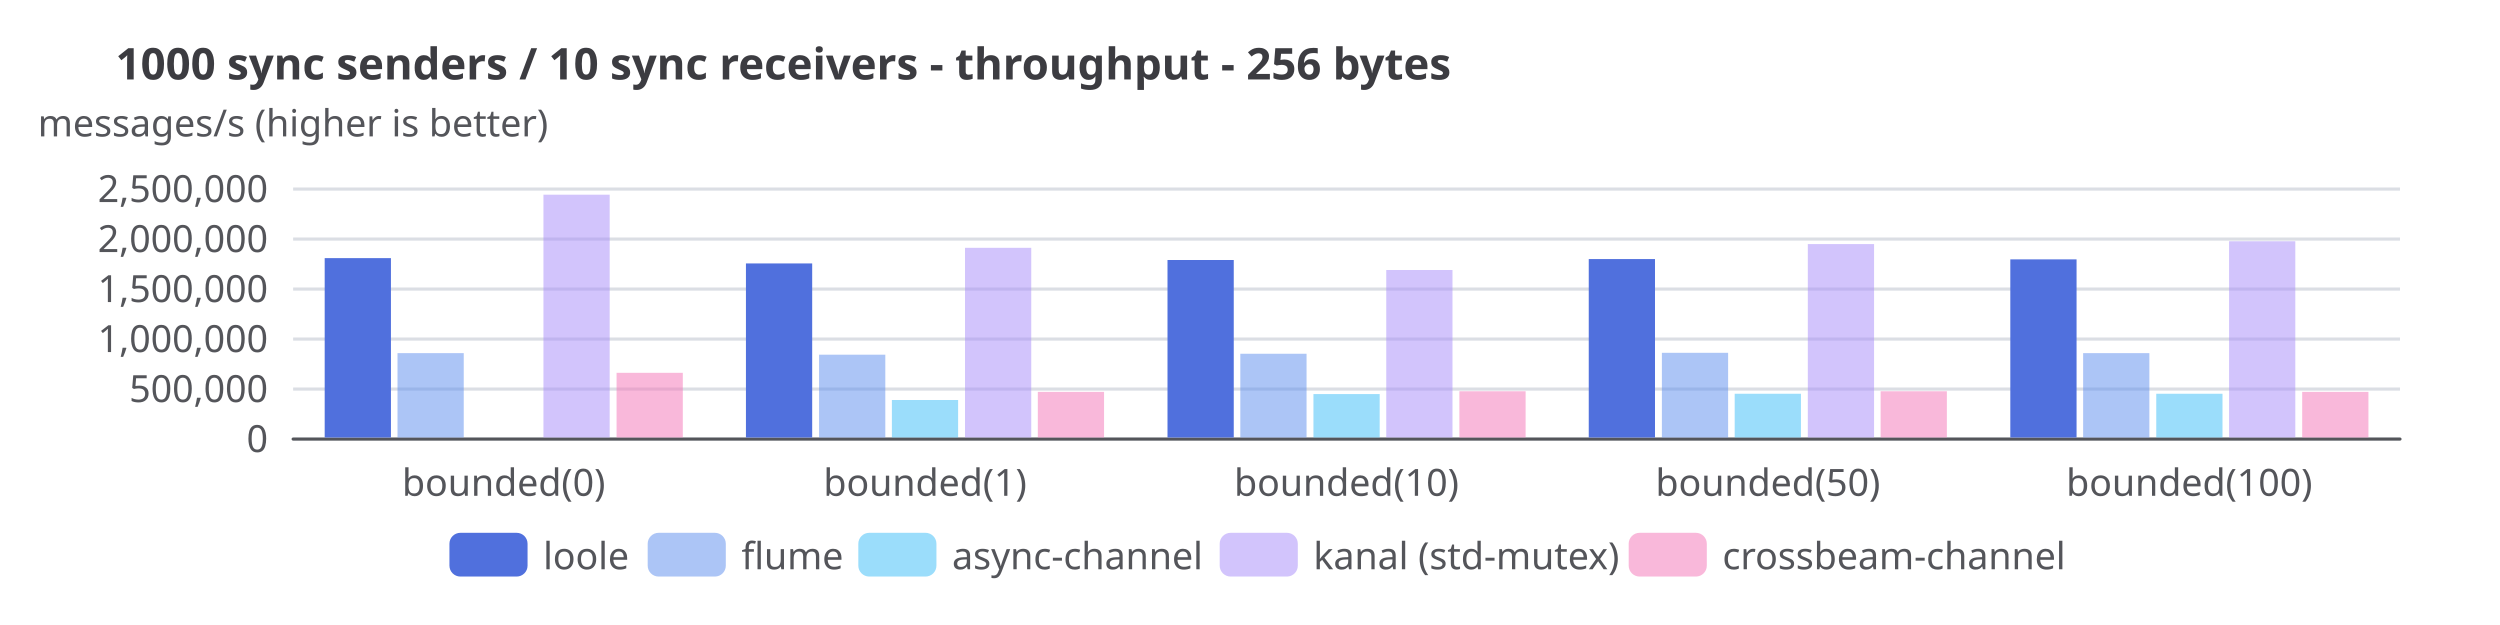
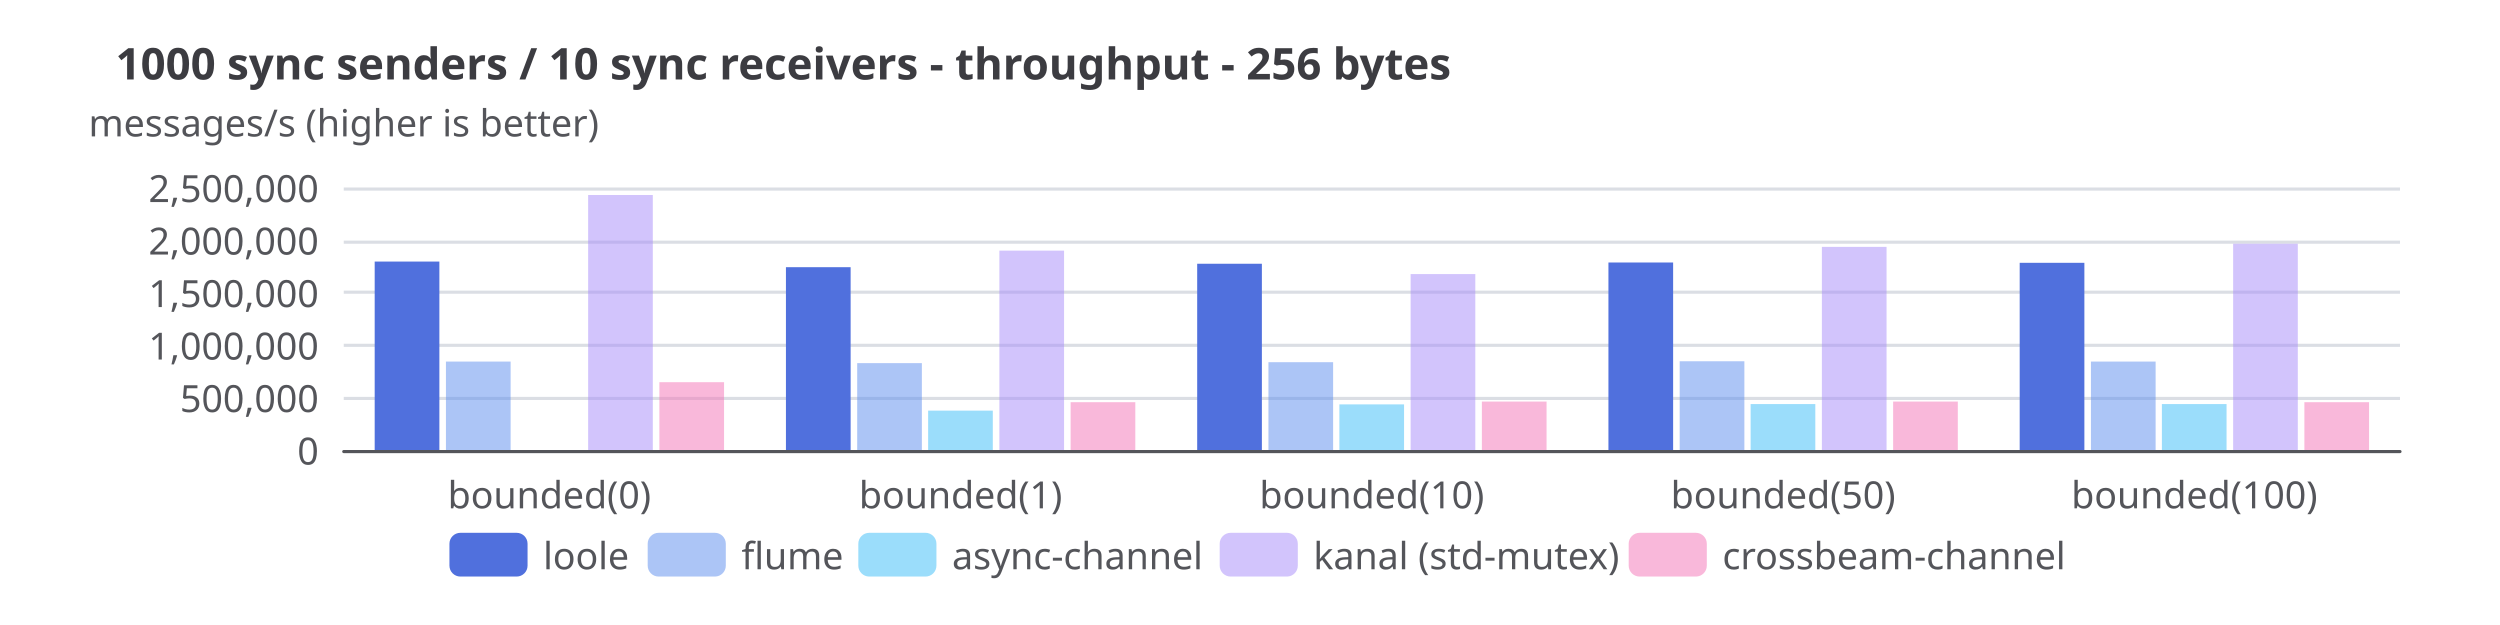
<svg xmlns="http://www.w3.org/2000/svg" width="800" height="200" version="1.1" baseProfile="full" viewBox="0 0 800 200">
  <rect width="800" height="200" x="0" y="0" fill="white" />
-   <path d="M93.8 140.5L768 140.5" fill="none" pointer-events="visible" stroke="#dbdee4" class="zr5-cls-37" />
-   <path d="M93.8 124.5L768 124.5" fill="none" pointer-events="visible" stroke="#dbdee4" class="zr5-cls-37" />
-   <path d="M93.8 108.5L768 108.5" fill="none" pointer-events="visible" stroke="#dbdee4" class="zr5-cls-37" />
-   <path d="M93.8 92.5L768 92.5" fill="none" pointer-events="visible" stroke="#dbdee4" class="zr5-cls-37" />
-   <path d="M93.8 76.5L768 76.5" fill="none" pointer-events="visible" stroke="#dbdee4" class="zr5-cls-37" />
-   <path d="M93.8 60.5L768 60.5" fill="none" pointer-events="visible" stroke="#dbdee4" class="zr5-cls-37" />
-   <text dominant-baseline="central" text-anchor="middle" style="font-size:12px;font-family:sans-serif;" xml:space="preserve" y="-6" transform="translate(93.76 45)" fill="#54555a">messages/s (higher is better)</text>
-   <path d="M93.8 140.5L768 140.5" fill="none" pointer-events="visible" stroke="#54555a" stroke-linecap="round" class="zr5-cls-37" />
-   <text dominant-baseline="central" text-anchor="end" style="font-size:12px;font-family:sans-serif;" transform="translate(85.76 140)" fill="#54555a">0</text>
-   <text dominant-baseline="central" text-anchor="end" style="font-size:12px;font-family:sans-serif;" transform="translate(85.76 124)" fill="#54555a">500,000</text>
-   <text dominant-baseline="central" text-anchor="end" style="font-size:12px;font-family:sans-serif;" transform="translate(85.76 108)" fill="#54555a">1,000,000</text>
-   <text dominant-baseline="central" text-anchor="end" style="font-size:12px;font-family:sans-serif;" transform="translate(85.76 92)" fill="#54555a">1,500,000</text>
-   <text dominant-baseline="central" text-anchor="end" style="font-size:12px;font-family:sans-serif;" transform="translate(85.76 76)" fill="#54555a">2,000,000</text>
-   <text dominant-baseline="central" text-anchor="end" style="font-size:12px;font-family:sans-serif;" transform="translate(85.76 60)" fill="#54555a">2,500,000</text>
-   <text dominant-baseline="central" text-anchor="middle" style="font-size:12px;font-family:sans-serif;" y="6" transform="translate(161.184 148)" fill="#54555a">bounded(0)</text>
-   <text dominant-baseline="central" text-anchor="middle" style="font-size:12px;font-family:sans-serif;" y="6" transform="translate(296.032 148)" fill="#54555a">bounded(1)</text>
-   <text dominant-baseline="central" text-anchor="middle" style="font-size:12px;font-family:sans-serif;" y="6" transform="translate(430.88 148)" fill="#54555a">bounded(10)</text>
-   <text dominant-baseline="central" text-anchor="middle" style="font-size:12px;font-family:sans-serif;" y="6" transform="translate(565.728 148)" fill="#54555a">bounded(50)</text>
-   <text dominant-baseline="central" text-anchor="middle" style="font-size:12px;font-family:sans-serif;" y="6" transform="translate(700.576 148)" fill="#54555a">bounded(100)</text>
-   <path d="M103.9 140l21.2 0l0 -57.4l-21.2 0Z" fill="#5070dd" ecmeta_series_index="0" ecmeta_data_index="0" ecmeta_ssr_type="chart" class="zr5-cls-38" />
-   <path d="M238.7 140l21.2 0l0 -55.7l-21.2 0Z" fill="#5070dd" ecmeta_series_index="0" ecmeta_data_index="1" ecmeta_ssr_type="chart" class="zr5-cls-38" />
-   <path d="M373.6 140l21.2 0l0 -56.8l-21.2 0Z" fill="#5070dd" ecmeta_series_index="0" ecmeta_data_index="2" ecmeta_ssr_type="chart" class="zr5-cls-38" />
-   <path d="M508.4 140l21.2 0l0 -57.1l-21.2 0Z" fill="#5070dd" ecmeta_series_index="0" ecmeta_data_index="3" ecmeta_ssr_type="chart" class="zr5-cls-38" />
-   <path d="M643.3 140l21.2 0l0 -57l-21.2 0Z" fill="#5070dd" ecmeta_series_index="0" ecmeta_data_index="4" ecmeta_ssr_type="chart" class="zr5-cls-38" />
-   <path d="M127.2 140l21.2 0l0 -27l-21.2 0Z" fill="rgb(91,141,239)" fill-opacity="0.5" ecmeta_series_index="1" ecmeta_data_index="0" ecmeta_ssr_type="chart" class="zr5-cls-39" />
-   <path d="M262.1 140l21.2 0l0 -26.5l-21.2 0Z" fill="rgb(91,141,239)" fill-opacity="0.5" ecmeta_series_index="1" ecmeta_data_index="1" ecmeta_ssr_type="chart" class="zr5-cls-39" />
-   <path d="M396.9 140l21.2 0l0 -26.8l-21.2 0Z" fill="rgb(91,141,239)" fill-opacity="0.5" ecmeta_series_index="1" ecmeta_data_index="2" ecmeta_ssr_type="chart" class="zr5-cls-39" />
-   <path d="M531.8 140l21.2 0l0 -27.1l-21.2 0Z" fill="rgb(91,141,239)" fill-opacity="0.5" ecmeta_series_index="1" ecmeta_data_index="3" ecmeta_ssr_type="chart" class="zr5-cls-39" />
-   <path d="M666.6 140l21.2 0l0 -27l-21.2 0Z" fill="rgb(91,141,239)" fill-opacity="0.5" ecmeta_series_index="1" ecmeta_data_index="4" ecmeta_ssr_type="chart" class="zr5-cls-39" />
-   <path d="M285.4 140l21.2 0l0 -12l-21.2 0Z" fill="rgb(56,189,248)" fill-opacity="0.5" ecmeta_series_index="2" ecmeta_data_index="1" ecmeta_ssr_type="chart" class="zr5-cls-40" />
-   <path d="M420.3 140l21.2 0l0 -13.9l-21.2 0Z" fill="rgb(56,189,248)" fill-opacity="0.5" ecmeta_series_index="2" ecmeta_data_index="2" ecmeta_ssr_type="chart" class="zr5-cls-40" />
-   <path d="M555.1 140l21.2 0l0 -14l-21.2 0Z" fill="rgb(56,189,248)" fill-opacity="0.5" ecmeta_series_index="2" ecmeta_data_index="3" ecmeta_ssr_type="chart" class="zr5-cls-40" />
-   <path d="M690 140l21.2 0l0 -14l-21.2 0Z" fill="rgb(56,189,248)" fill-opacity="0.5" ecmeta_series_index="2" ecmeta_data_index="4" ecmeta_ssr_type="chart" class="zr5-cls-40" />
-   <path d="M173.9 140l21.2 0l0 -77.7l-21.2 0Z" fill="rgb(167,139,250)" fill-opacity="0.5" ecmeta_series_index="3" ecmeta_data_index="0" ecmeta_ssr_type="chart" class="zr5-cls-41" />
-   <path d="M308.8 140l21.2 0l0 -60.7l-21.2 0Z" fill="rgb(167,139,250)" fill-opacity="0.5" ecmeta_series_index="3" ecmeta_data_index="1" ecmeta_ssr_type="chart" class="zr5-cls-41" />
-   <path d="M443.6 140l21.2 0l0 -53.6l-21.2 0Z" fill="rgb(167,139,250)" fill-opacity="0.5" ecmeta_series_index="3" ecmeta_data_index="2" ecmeta_ssr_type="chart" class="zr5-cls-41" />
-   <path d="M578.5 140l21.2 0l0 -61.9l-21.2 0Z" fill="rgb(167,139,250)" fill-opacity="0.5" ecmeta_series_index="3" ecmeta_data_index="3" ecmeta_ssr_type="chart" class="zr5-cls-41" />
-   <path d="M713.3 140l21.2 0l0 -62.8l-21.2 0Z" fill="rgb(167,139,250)" fill-opacity="0.5" ecmeta_series_index="3" ecmeta_data_index="4" ecmeta_ssr_type="chart" class="zr5-cls-41" />
-   <path d="M197.3 140l21.2 0l0 -20.7l-21.2 0Z" fill="rgb(244,114,182)" fill-opacity="0.5" ecmeta_series_index="4" ecmeta_data_index="0" ecmeta_ssr_type="chart" class="zr5-cls-42" />
-   <path d="M332.1 140l21.2 0l0 -14.6l-21.2 0Z" fill="rgb(244,114,182)" fill-opacity="0.5" ecmeta_series_index="4" ecmeta_data_index="1" ecmeta_ssr_type="chart" class="zr5-cls-42" />
-   <path d="M467 140l21.2 0l0 -14.8l-21.2 0Z" fill="rgb(244,114,182)" fill-opacity="0.5" ecmeta_series_index="4" ecmeta_data_index="2" ecmeta_ssr_type="chart" class="zr5-cls-42" />
-   <path d="M601.8 140l21.2 0l0 -14.8l-21.2 0Z" fill="rgb(244,114,182)" fill-opacity="0.5" ecmeta_series_index="4" ecmeta_data_index="3" ecmeta_ssr_type="chart" class="zr5-cls-42" />
-   <path d="M736.7 140l21.2 0l0 -14.6l-21.2 0Z" fill="rgb(244,114,182)" fill-opacity="0.5" ecmeta_series_index="4" ecmeta_data_index="4" ecmeta_ssr_type="chart" class="zr5-cls-42" />
+   <path d="M110 144.5L768 144.5" fill="none" pointer-events="visible" stroke="#dbdee4" class="zr5-cls-37" />
+   <path d="M110 127.5L768 127.5" fill="none" pointer-events="visible" stroke="#dbdee4" class="zr5-cls-37" />
+   <path d="M110 110.5L768 110.5" fill="none" pointer-events="visible" stroke="#dbdee4" class="zr5-cls-37" />
+   <path d="M110 93.5L768 93.5" fill="none" pointer-events="visible" stroke="#dbdee4" class="zr5-cls-37" />
+   <path d="M110 77.5L768 77.5" fill="none" pointer-events="visible" stroke="#dbdee4" class="zr5-cls-37" />
+   <path d="M110 60.5L768 60.5" fill="none" pointer-events="visible" stroke="#dbdee4" class="zr5-cls-37" />
+   <text dominant-baseline="central" text-anchor="middle" style="font-size:12px;font-family:sans-serif;" xml:space="preserve" y="-6" transform="translate(110 45)" fill="#54555a">messages/s (higher is better)</text>
+   <path d="M110 144.5L768 144.5" fill="none" pointer-events="visible" stroke="#54555a" stroke-linecap="round" class="zr5-cls-37" />
+   <text dominant-baseline="central" text-anchor="end" style="font-size:12px;font-family:sans-serif;" transform="translate(102 144)" fill="#54555a">0</text>
+   <text dominant-baseline="central" text-anchor="end" style="font-size:12px;font-family:sans-serif;" transform="translate(102 127.2)" fill="#54555a">500,000</text>
+   <text dominant-baseline="central" text-anchor="end" style="font-size:12px;font-family:sans-serif;" transform="translate(102 110.4)" fill="#54555a">1,000,000</text>
+   <text dominant-baseline="central" text-anchor="end" style="font-size:12px;font-family:sans-serif;" transform="translate(102 93.6)" fill="#54555a">1,500,000</text>
+   <text dominant-baseline="central" text-anchor="end" style="font-size:12px;font-family:sans-serif;" transform="translate(102 76.8)" fill="#54555a">2,000,000</text>
+   <text dominant-baseline="central" text-anchor="end" style="font-size:12px;font-family:sans-serif;" transform="translate(102 60)" fill="#54555a">2,500,000</text>
+   <text dominant-baseline="central" text-anchor="middle" style="font-size:12px;font-family:sans-serif;" y="6" transform="translate(175.8 152)" fill="#54555a">bounded(0)</text>
+   <text dominant-baseline="central" text-anchor="middle" style="font-size:12px;font-family:sans-serif;" y="6" transform="translate(307.4 152)" fill="#54555a">bounded(1)</text>
+   <text dominant-baseline="central" text-anchor="middle" style="font-size:12px;font-family:sans-serif;" y="6" transform="translate(439 152)" fill="#54555a">bounded(10)</text>
+   <text dominant-baseline="central" text-anchor="middle" style="font-size:12px;font-family:sans-serif;" y="6" transform="translate(570.6 152)" fill="#54555a">bounded(50)</text>
+   <text dominant-baseline="central" text-anchor="middle" style="font-size:12px;font-family:sans-serif;" y="6" transform="translate(702.2 152)" fill="#54555a">bounded(100)</text>
+   <path d="M119.9 144l20.7 0l0 -60.3l-20.7 0Z" fill="#5070dd" ecmeta_series_index="0" ecmeta_data_index="0" ecmeta_ssr_type="chart" class="zr5-cls-38" />
+   <path d="M251.5 144l20.7 0l0 -58.5l-20.7 0Z" fill="#5070dd" ecmeta_series_index="0" ecmeta_data_index="1" ecmeta_ssr_type="chart" class="zr5-cls-38" />
+   <path d="M383.1 144l20.7 0l0 -59.6l-20.7 0Z" fill="#5070dd" ecmeta_series_index="0" ecmeta_data_index="2" ecmeta_ssr_type="chart" class="zr5-cls-38" />
+   <path d="M514.7 144l20.7 0l0 -60l-20.7 0Z" fill="#5070dd" ecmeta_series_index="0" ecmeta_data_index="3" ecmeta_ssr_type="chart" class="zr5-cls-38" />
+   <path d="M646.3 144l20.7 0l0 -59.9l-20.7 0Z" fill="#5070dd" ecmeta_series_index="0" ecmeta_data_index="4" ecmeta_ssr_type="chart" class="zr5-cls-38" />
+   <path d="M142.7 144l20.7 0l0 -28.3l-20.7 0Z" fill="rgb(91,141,239)" fill-opacity="0.5" ecmeta_series_index="1" ecmeta_data_index="0" ecmeta_ssr_type="chart" class="zr5-cls-39" />
+   <path d="M274.3 144l20.7 0l0 -27.8l-20.7 0Z" fill="rgb(91,141,239)" fill-opacity="0.5" ecmeta_series_index="1" ecmeta_data_index="1" ecmeta_ssr_type="chart" class="zr5-cls-39" />
+   <path d="M405.9 144l20.7 0l0 -28.1l-20.7 0Z" fill="rgb(91,141,239)" fill-opacity="0.5" ecmeta_series_index="1" ecmeta_data_index="2" ecmeta_ssr_type="chart" class="zr5-cls-39" />
+   <path d="M537.5 144l20.7 0l0 -28.4l-20.7 0Z" fill="rgb(91,141,239)" fill-opacity="0.5" ecmeta_series_index="1" ecmeta_data_index="3" ecmeta_ssr_type="chart" class="zr5-cls-39" />
+   <path d="M669.1 144l20.7 0l0 -28.3l-20.7 0Z" fill="rgb(91,141,239)" fill-opacity="0.5" ecmeta_series_index="1" ecmeta_data_index="4" ecmeta_ssr_type="chart" class="zr5-cls-39" />
+   <path d="M297 144l20.7 0l0 -12.6l-20.7 0Z" fill="rgb(56,189,248)" fill-opacity="0.5" ecmeta_series_index="2" ecmeta_data_index="1" ecmeta_ssr_type="chart" class="zr5-cls-40" />
+   <path d="M428.6 144l20.7 0l0 -14.6l-20.7 0Z" fill="rgb(56,189,248)" fill-opacity="0.5" ecmeta_series_index="2" ecmeta_data_index="2" ecmeta_ssr_type="chart" class="zr5-cls-40" />
+   <path d="M560.2 144l20.7 0l0 -14.7l-20.7 0Z" fill="rgb(56,189,248)" fill-opacity="0.5" ecmeta_series_index="2" ecmeta_data_index="3" ecmeta_ssr_type="chart" class="zr5-cls-40" />
+   <path d="M691.8 144l20.7 0l0 -14.7l-20.7 0Z" fill="rgb(56,189,248)" fill-opacity="0.5" ecmeta_series_index="2" ecmeta_data_index="4" ecmeta_ssr_type="chart" class="zr5-cls-40" />
+   <path d="M188.2 144l20.7 0l0 -81.6l-20.7 0Z" fill="rgb(167,139,250)" fill-opacity="0.5" ecmeta_series_index="3" ecmeta_data_index="0" ecmeta_ssr_type="chart" class="zr5-cls-41" />
+   <path d="M319.8 144l20.7 0l0 -63.8l-20.7 0Z" fill="rgb(167,139,250)" fill-opacity="0.5" ecmeta_series_index="3" ecmeta_data_index="1" ecmeta_ssr_type="chart" class="zr5-cls-41" />
+   <path d="M451.4 144l20.7 0l0 -56.3l-20.7 0Z" fill="rgb(167,139,250)" fill-opacity="0.5" ecmeta_series_index="3" ecmeta_data_index="2" ecmeta_ssr_type="chart" class="zr5-cls-41" />
+   <path d="M583 144l20.7 0l0 -65l-20.7 0Z" fill="rgb(167,139,250)" fill-opacity="0.5" ecmeta_series_index="3" ecmeta_data_index="3" ecmeta_ssr_type="chart" class="zr5-cls-41" />
+   <path d="M714.6 144l20.7 0l0 -66l-20.7 0Z" fill="rgb(167,139,250)" fill-opacity="0.5" ecmeta_series_index="3" ecmeta_data_index="4" ecmeta_ssr_type="chart" class="zr5-cls-41" />
+   <path d="M211 144l20.7 0l0 -21.7l-20.7 0Z" fill="rgb(244,114,182)" fill-opacity="0.5" ecmeta_series_index="4" ecmeta_data_index="0" ecmeta_ssr_type="chart" class="zr5-cls-42" />
+   <path d="M342.6 144l20.7 0l0 -15.3l-20.7 0Z" fill="rgb(244,114,182)" fill-opacity="0.5" ecmeta_series_index="4" ecmeta_data_index="1" ecmeta_ssr_type="chart" class="zr5-cls-42" />
+   <path d="M474.2 144l20.7 0l0 -15.5l-20.7 0Z" fill="rgb(244,114,182)" fill-opacity="0.5" ecmeta_series_index="4" ecmeta_data_index="2" ecmeta_ssr_type="chart" class="zr5-cls-42" />
+   <path d="M605.8 144l20.7 0l0 -15.5l-20.7 0Z" fill="rgb(244,114,182)" fill-opacity="0.5" ecmeta_series_index="4" ecmeta_data_index="3" ecmeta_ssr_type="chart" class="zr5-cls-42" />
+   <path d="M737.4 144l20.7 0l0 -15.3l-20.7 0Z" fill="rgb(244,114,182)" fill-opacity="0.5" ecmeta_series_index="4" ecmeta_data_index="4" ecmeta_ssr_type="chart" class="zr5-cls-42" />
  <path d="M-5 -5.5l522.4 0l0 25l-522.4 0Z" transform="translate(143.82 170.5)" fill="rgb(0,0,0)" fill-opacity="0" stroke="#b7b9be" stroke-width="0" class="zr5-cls-37" />
  <path d="M3.5 0L21.5 0A3.5 3.5 0 0 1 25 3.5L25 10.5A3.5 3.5 0 0 1 21.5 14L3.5 14A3.5 3.5 0 0 1 0 10.5L0 3.5A3.5 3.5 0 0 1 3.5 0Z" transform="translate(143.82 170.5)" fill="#5070dd" ecmeta_series_index="0" ecmeta_data_index="0" ecmeta_ssr_type="legend" ecmeta_silent="true" class="zr5-cls-37" />
  <text dominant-baseline="central" text-anchor="start" style="font-size:12px;font-family:sans-serif;" x="30" y="7" transform="translate(143.82 170.5)" fill="#54555a">loole</text>
  <path d="M0 0l55.4 0l0 14l-55.4 0Z" transform="translate(143.82 170.5)" fill="none" pointer-events="visible" ecmeta_series_index="0" ecmeta_data_index="0" ecmeta_ssr_type="legend" class="zr5-cls-43" />
  <path d="M3.5 0L21.5 0A3.5 3.5 0 0 1 25 3.5L25 10.5A3.5 3.5 0 0 1 21.5 14L3.5 14A3.5 3.5 0 0 1 0 10.5L0 3.5A3.5 3.5 0 0 1 3.5 0Z" transform="translate(207.26 170.5)" fill="rgb(91,141,239)" fill-opacity="0.5" ecmeta_series_index="1" ecmeta_data_index="1" ecmeta_ssr_type="legend" ecmeta_silent="true" class="zr5-cls-37" />
  <text dominant-baseline="central" text-anchor="start" style="font-size:12px;font-family:sans-serif;" x="30" y="7" transform="translate(207.26 170.5)" fill="#54555a">flume</text>
  <path d="M0 0l59.4 0l0 14l-59.4 0Z" transform="translate(207.26 170.5)" fill="none" pointer-events="visible" ecmeta_series_index="1" ecmeta_data_index="1" ecmeta_ssr_type="legend" class="zr5-cls-43" />
  <path d="M3.5 0L21.5 0A3.5 3.5 0 0 1 25 3.5L25 10.5A3.5 3.5 0 0 1 21.5 14L3.5 14A3.5 3.5 0 0 1 0 10.5L0 3.5A3.5 3.5 0 0 1 3.5 0Z" transform="translate(274.66 170.5)" fill="rgb(56,189,248)" fill-opacity="0.5" ecmeta_series_index="2" ecmeta_data_index="2" ecmeta_ssr_type="legend" ecmeta_silent="true" class="zr5-cls-37" />
  <text dominant-baseline="central" text-anchor="start" style="font-size:12px;font-family:sans-serif;" x="30" y="7" transform="translate(274.66 170.5)" fill="#54555a">async-channel</text>
  <path d="M0 0l107.6 0l0 14l-107.6 0Z" transform="translate(274.66 170.5)" fill="none" pointer-events="visible" ecmeta_series_index="2" ecmeta_data_index="2" ecmeta_ssr_type="legend" class="zr5-cls-43" />
  <path d="M3.5 0L21.5 0A3.5 3.5 0 0 1 25 3.5L25 10.5A3.5 3.5 0 0 1 21.5 14L3.5 14A3.5 3.5 0 0 1 0 10.5L0 3.5A3.5 3.5 0 0 1 3.5 0Z" transform="translate(390.3 170.5)" fill="rgb(167,139,250)" fill-opacity="0.5" ecmeta_series_index="3" ecmeta_data_index="3" ecmeta_ssr_type="legend" ecmeta_silent="true" class="zr5-cls-37" />
  <text dominant-baseline="central" text-anchor="start" style="font-size:12px;font-family:sans-serif;" xml:space="preserve" x="30" y="7" transform="translate(390.3 170.5)" fill="#54555a">kanal (std-mutex)</text>
  <path d="M0 0l122.9 0l0 14l-122.9 0Z" transform="translate(390.3 170.5)" fill="none" pointer-events="visible" ecmeta_series_index="3" ecmeta_data_index="3" ecmeta_ssr_type="legend" class="zr5-cls-43" />
  <path d="M3.5 0L21.5 0A3.5 3.5 0 0 1 25 3.5L25 10.5A3.5 3.5 0 0 1 21.5 14L3.5 14A3.5 3.5 0 0 1 0 10.5L0 3.5A3.5 3.5 0 0 1 3.5 0Z" transform="translate(521.18 170.5)" fill="rgb(244,114,182)" fill-opacity="0.5" ecmeta_series_index="4" ecmeta_data_index="4" ecmeta_ssr_type="legend" ecmeta_silent="true" class="zr5-cls-37" />
  <text dominant-baseline="central" text-anchor="start" style="font-size:12px;font-family:sans-serif;" x="30" y="7" transform="translate(521.18 170.5)" fill="#54555a">crossbeam-channel</text>
  <path d="M0 0l135 0l0 14l-135 0Z" transform="translate(521.18 170.5)" fill="none" pointer-events="visible" ecmeta_series_index="4" ecmeta_data_index="4" ecmeta_ssr_type="legend" class="zr5-cls-43" />
  <path d="M-5 -5l402.3 0l0 24l-402.3 0Z" transform="translate(37 13)" fill="rgb(0,0,0)" fill-opacity="0" stroke="#3c3c41" stroke-width="0" class="zr5-cls-37" />
  <text dominant-baseline="central" text-anchor="start" style="font-size:14px;font-family:sans-serif;font-weight:bold;" xml:space="preserve" y="7" transform="translate(37 13)" fill="#3c3c41">1000 sync senders / 10 sync receivers - throughput - 256 bytes</text>
  <style>
.zr5-cls-37:hover {
pointer-events:none;
}
.zr5-cls-38:hover {
cursor:pointer;
fill:rgba(88,123,243,1);
}
.zr5-cls-39:hover {
cursor:pointer;
fill:rgba(100,155,255,0.5);
}
.zr5-cls-40:hover {
cursor:pointer;
fill:rgba(61,207,255,0.5);
}
.zr5-cls-41:hover {
cursor:pointer;
fill:rgba(183,152,255,0.5);
}
.zr5-cls-42:hover {
cursor:pointer;
fill:rgba(255,125,200,0.5);
}
.zr5-cls-43:hover {
cursor:pointer;
fill:rgba(0,0,0,0);
}



</style>
</svg>
